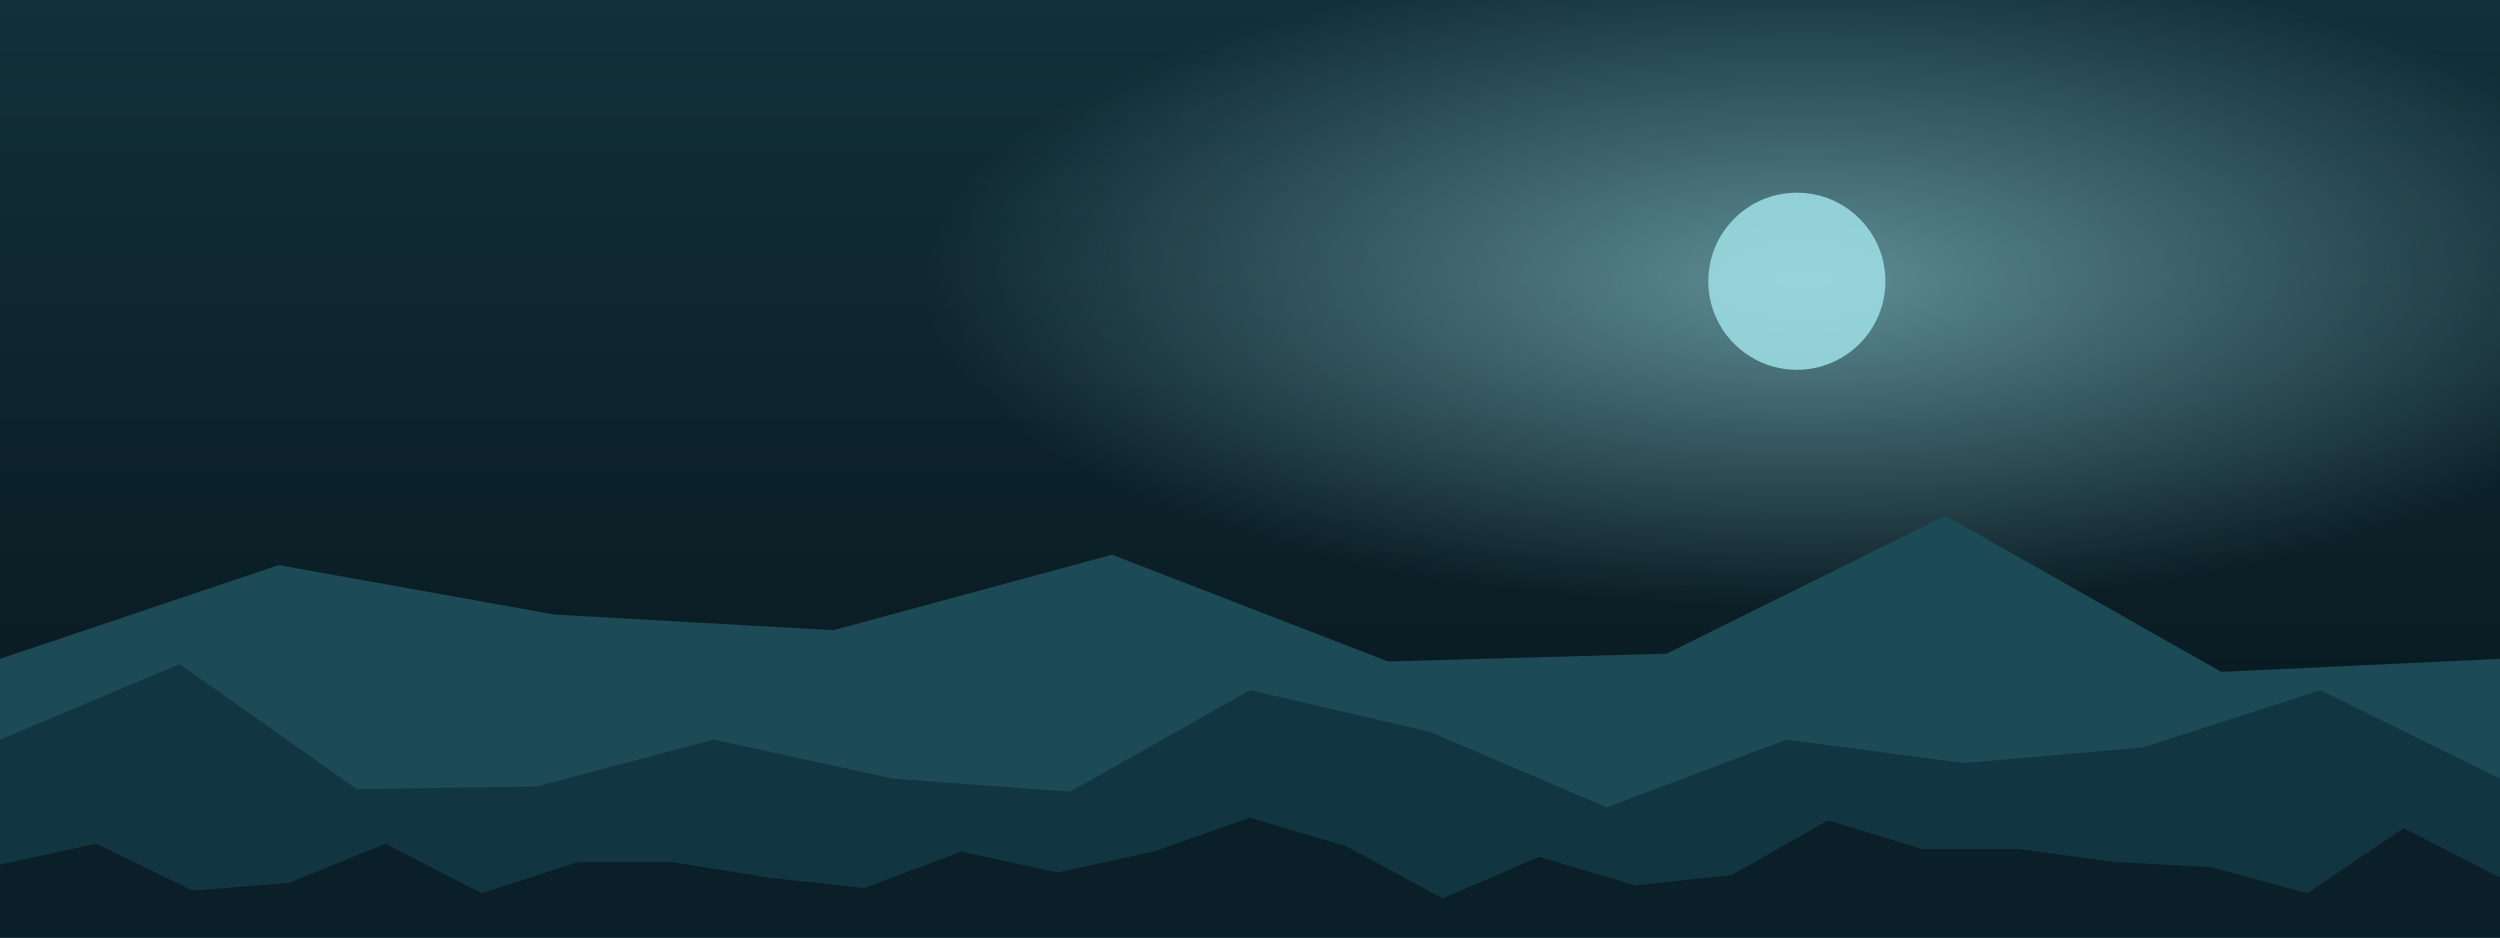
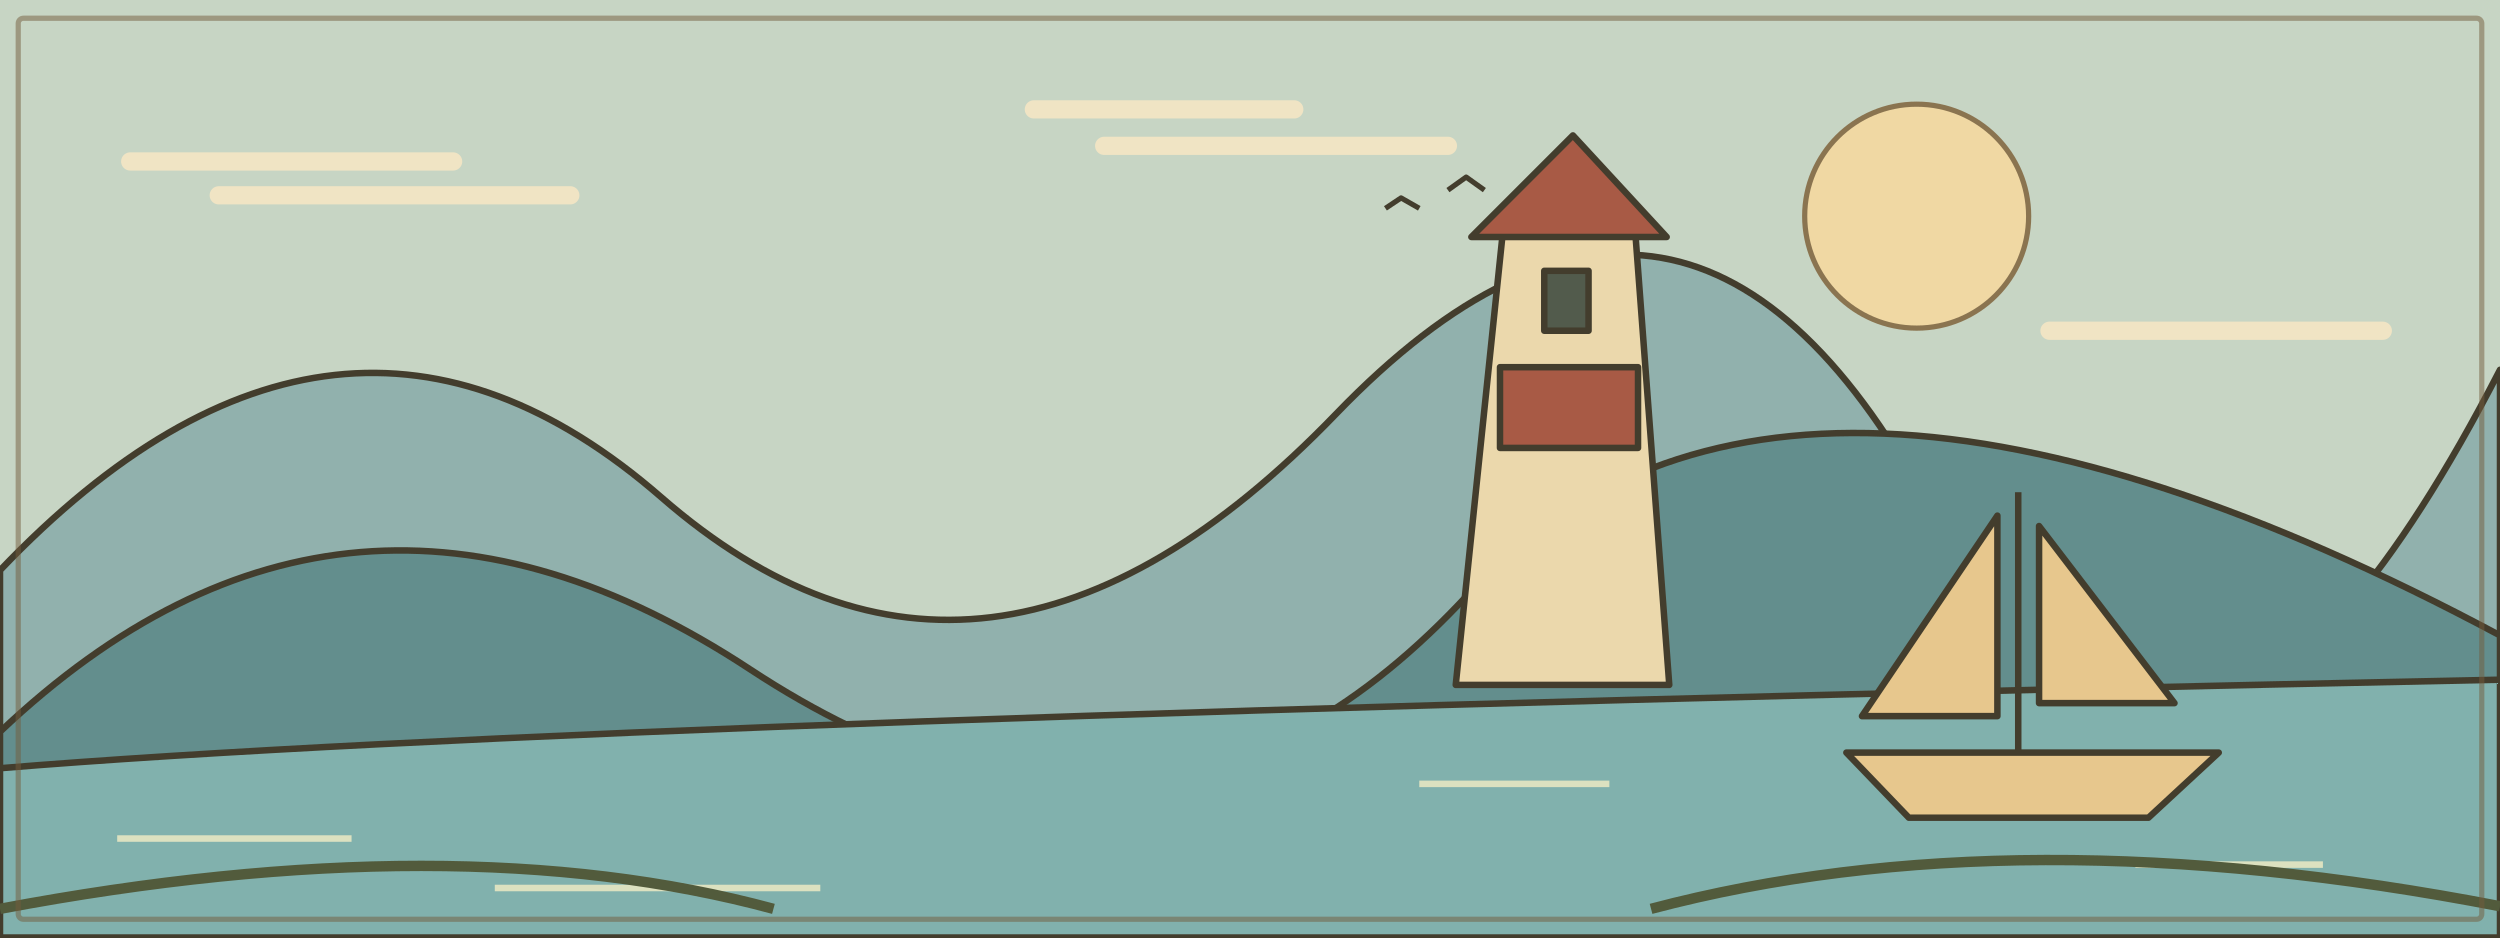
- <svg xmlns="http://www.w3.org/2000/svg" viewBox="0 0 960 360" preserveAspectRatio="xMidYMid slice" role="img" aria-hidden="true">
-   <defs>
-     <linearGradient id="s" x1="0" y1="0" x2="0" y2="1">
-       <stop offset="0" stop-color="#12303a" />
-       <stop offset="1" stop-color="#07141a" />
-     </linearGradient>
-     <radialGradient id="m" cx=".72" cy=".3" r=".35">
-       <stop offset="0" stop-color="#9fe0e6" stop-opacity=".55" />
-       <stop offset="1" stop-color="#9fe0e6" stop-opacity="0" />
-     </radialGradient>
-   </defs>
-   <rect width="960" height="360" fill="url(#s)" />
-   <rect width="960" height="360" fill="url(#m)" />
-   <circle cx="690" cy="108" r="34" fill="#9fe0e6" fill-opacity=".85" />
-   <polygon points="0,360 0,253 107,217 213,236 320,242 427,213 533,254 640,251 747,198 853,258 960,253 960,360" fill="#1d4a57" fill-opacity="1" />
-   <polygon points="0,360 0,284 69,255 137,303 206,302 274,284 343,299 411,304 480,265 549,281 617,310 686,284 754,293 823,287 891,265 960,299 960,360" fill="#123641" fill-opacity="1" />
-   <polygon points="0,360 0,332 37,324 74,342 111,339 148,324 185,343 222,331 258,331 295,337 332,341 369,327 406,335 443,327 480,314 517,325 554,345 591,329 628,340 665,336 702,315 738,326 775,326 812,331 849,333 886,343 923,318 960,337 960,360" fill="#0a1f27" fill-opacity="1" />
+ <svg xmlns="http://www.w3.org/2000/svg" viewBox="0 0 960 360" aria-hidden="true">
+   <rect width="960" height="360" fill="#c7d5c4" />
+   <circle cx="736" cy="83" r="43" fill="#f0d8a3" stroke="#8a7450" stroke-width="2" />
+   <g fill="none" stroke="#f0e4c4" stroke-width="7" stroke-linecap="round">
+     <path d="M50 62h124m-90 13h135M397 42h100m-73 14h132M787 127h128" />
+   </g>
+   <g stroke="#433d2d" stroke-width="2.5" stroke-linejoin="round">
+     <path d="M0 219Q130 83 254 191T513 159T743 199T960 142v218H0Z" fill="#91b1ad" />
+     <path d="M0 281q133-126 288-24T564 228T960 244v116H0Z" fill="#638e8d" />
+     <path d="M0 295q230-19 960-34v99H0Z" fill="#81b1ad" />
+     <path d="M577 90h51l13 173h-82Z" fill="#ebd8ac" />
+     <path d="m565 91 39-39 36 39ZM576 141h53v31h-53Z" fill="#a85a45" />
+     <path d="M593 104h17v23h-17Z" fill="#525b4c" />
+     <path d="M709 289h143l-27 25h-92Zm66-100v99m-8-90-52 77h52Zm16 4 52 68h-52Z" fill="#e7c78d" />
+     <path d="m45 322 90 0m55 19h125m230-40h73m202 31h72" fill="none" stroke="#dce1c0" />
+     <path d="M0 349q175-33 297 0m337 0q140-37 326-1" fill="none" stroke="#525b3c" stroke-width="4" />
+     <path d="m532 80 6-4 7 4m11-7 7-5 7 5" fill="none" stroke-width="2" />
+   </g>
+   <rect x="7" y="7" width="946" height="346" rx="2" fill="none" stroke="#745d3c" stroke-opacity=".5" stroke-width="2" />
</svg>
